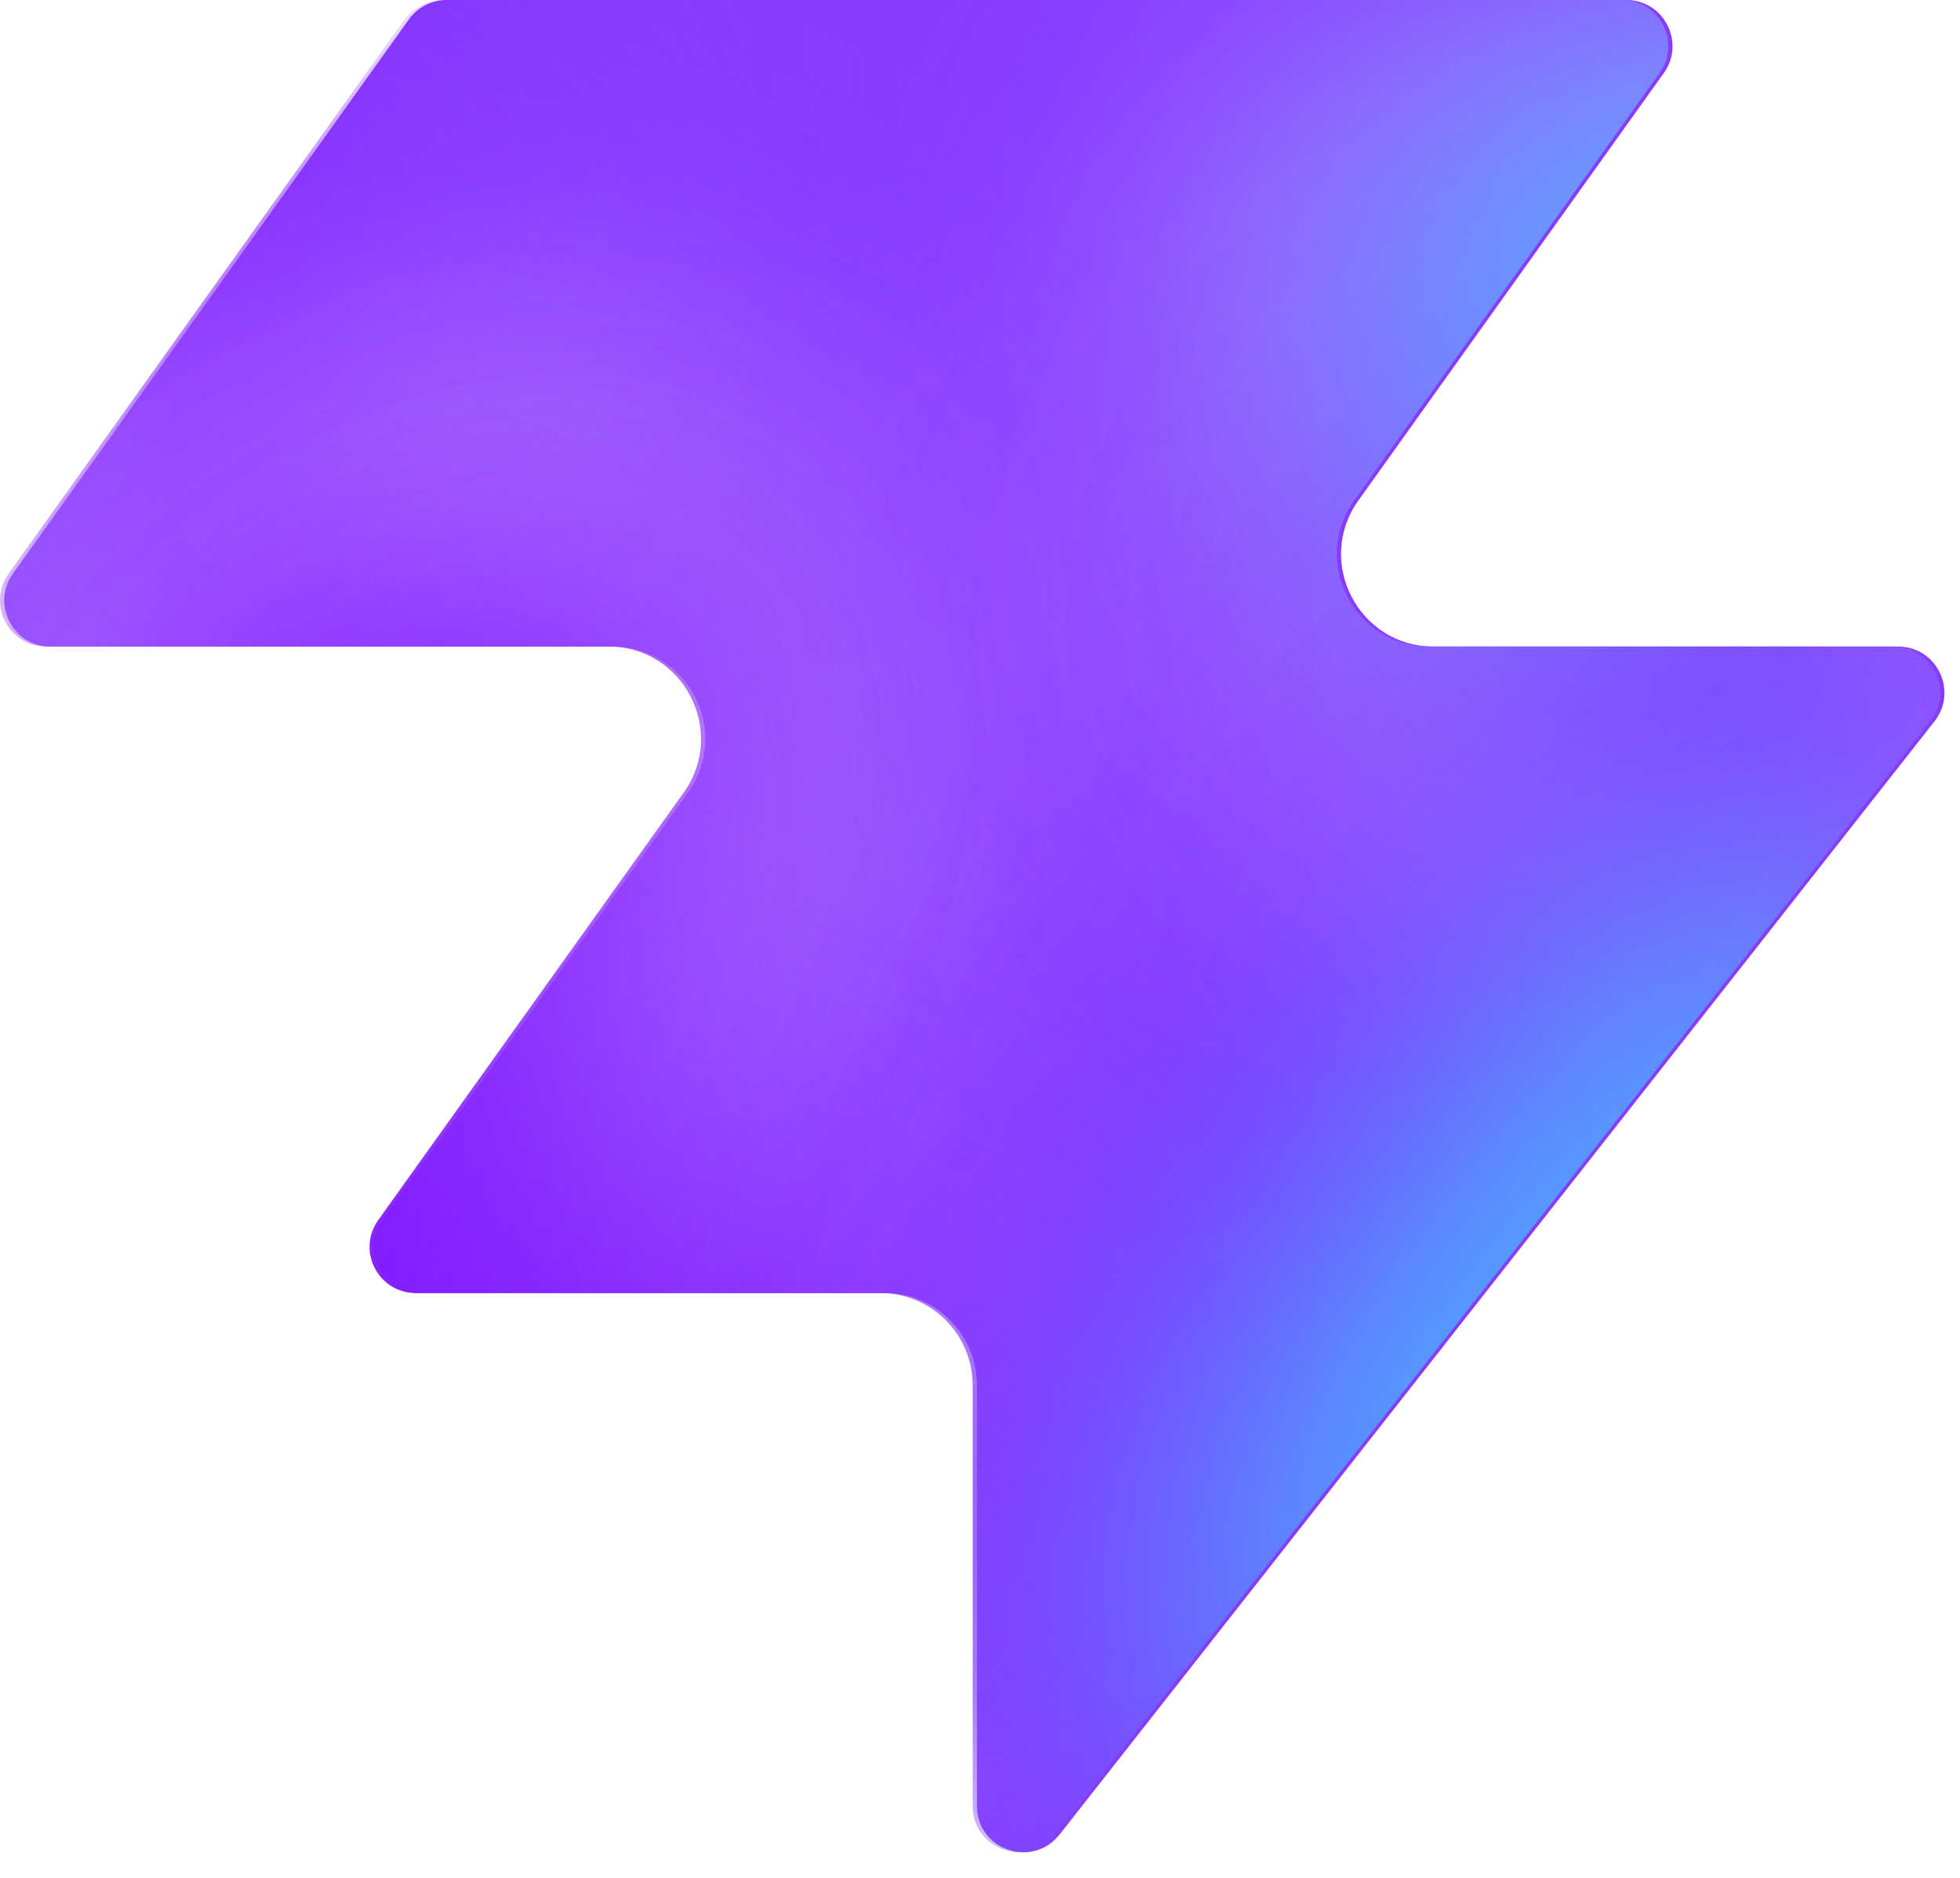
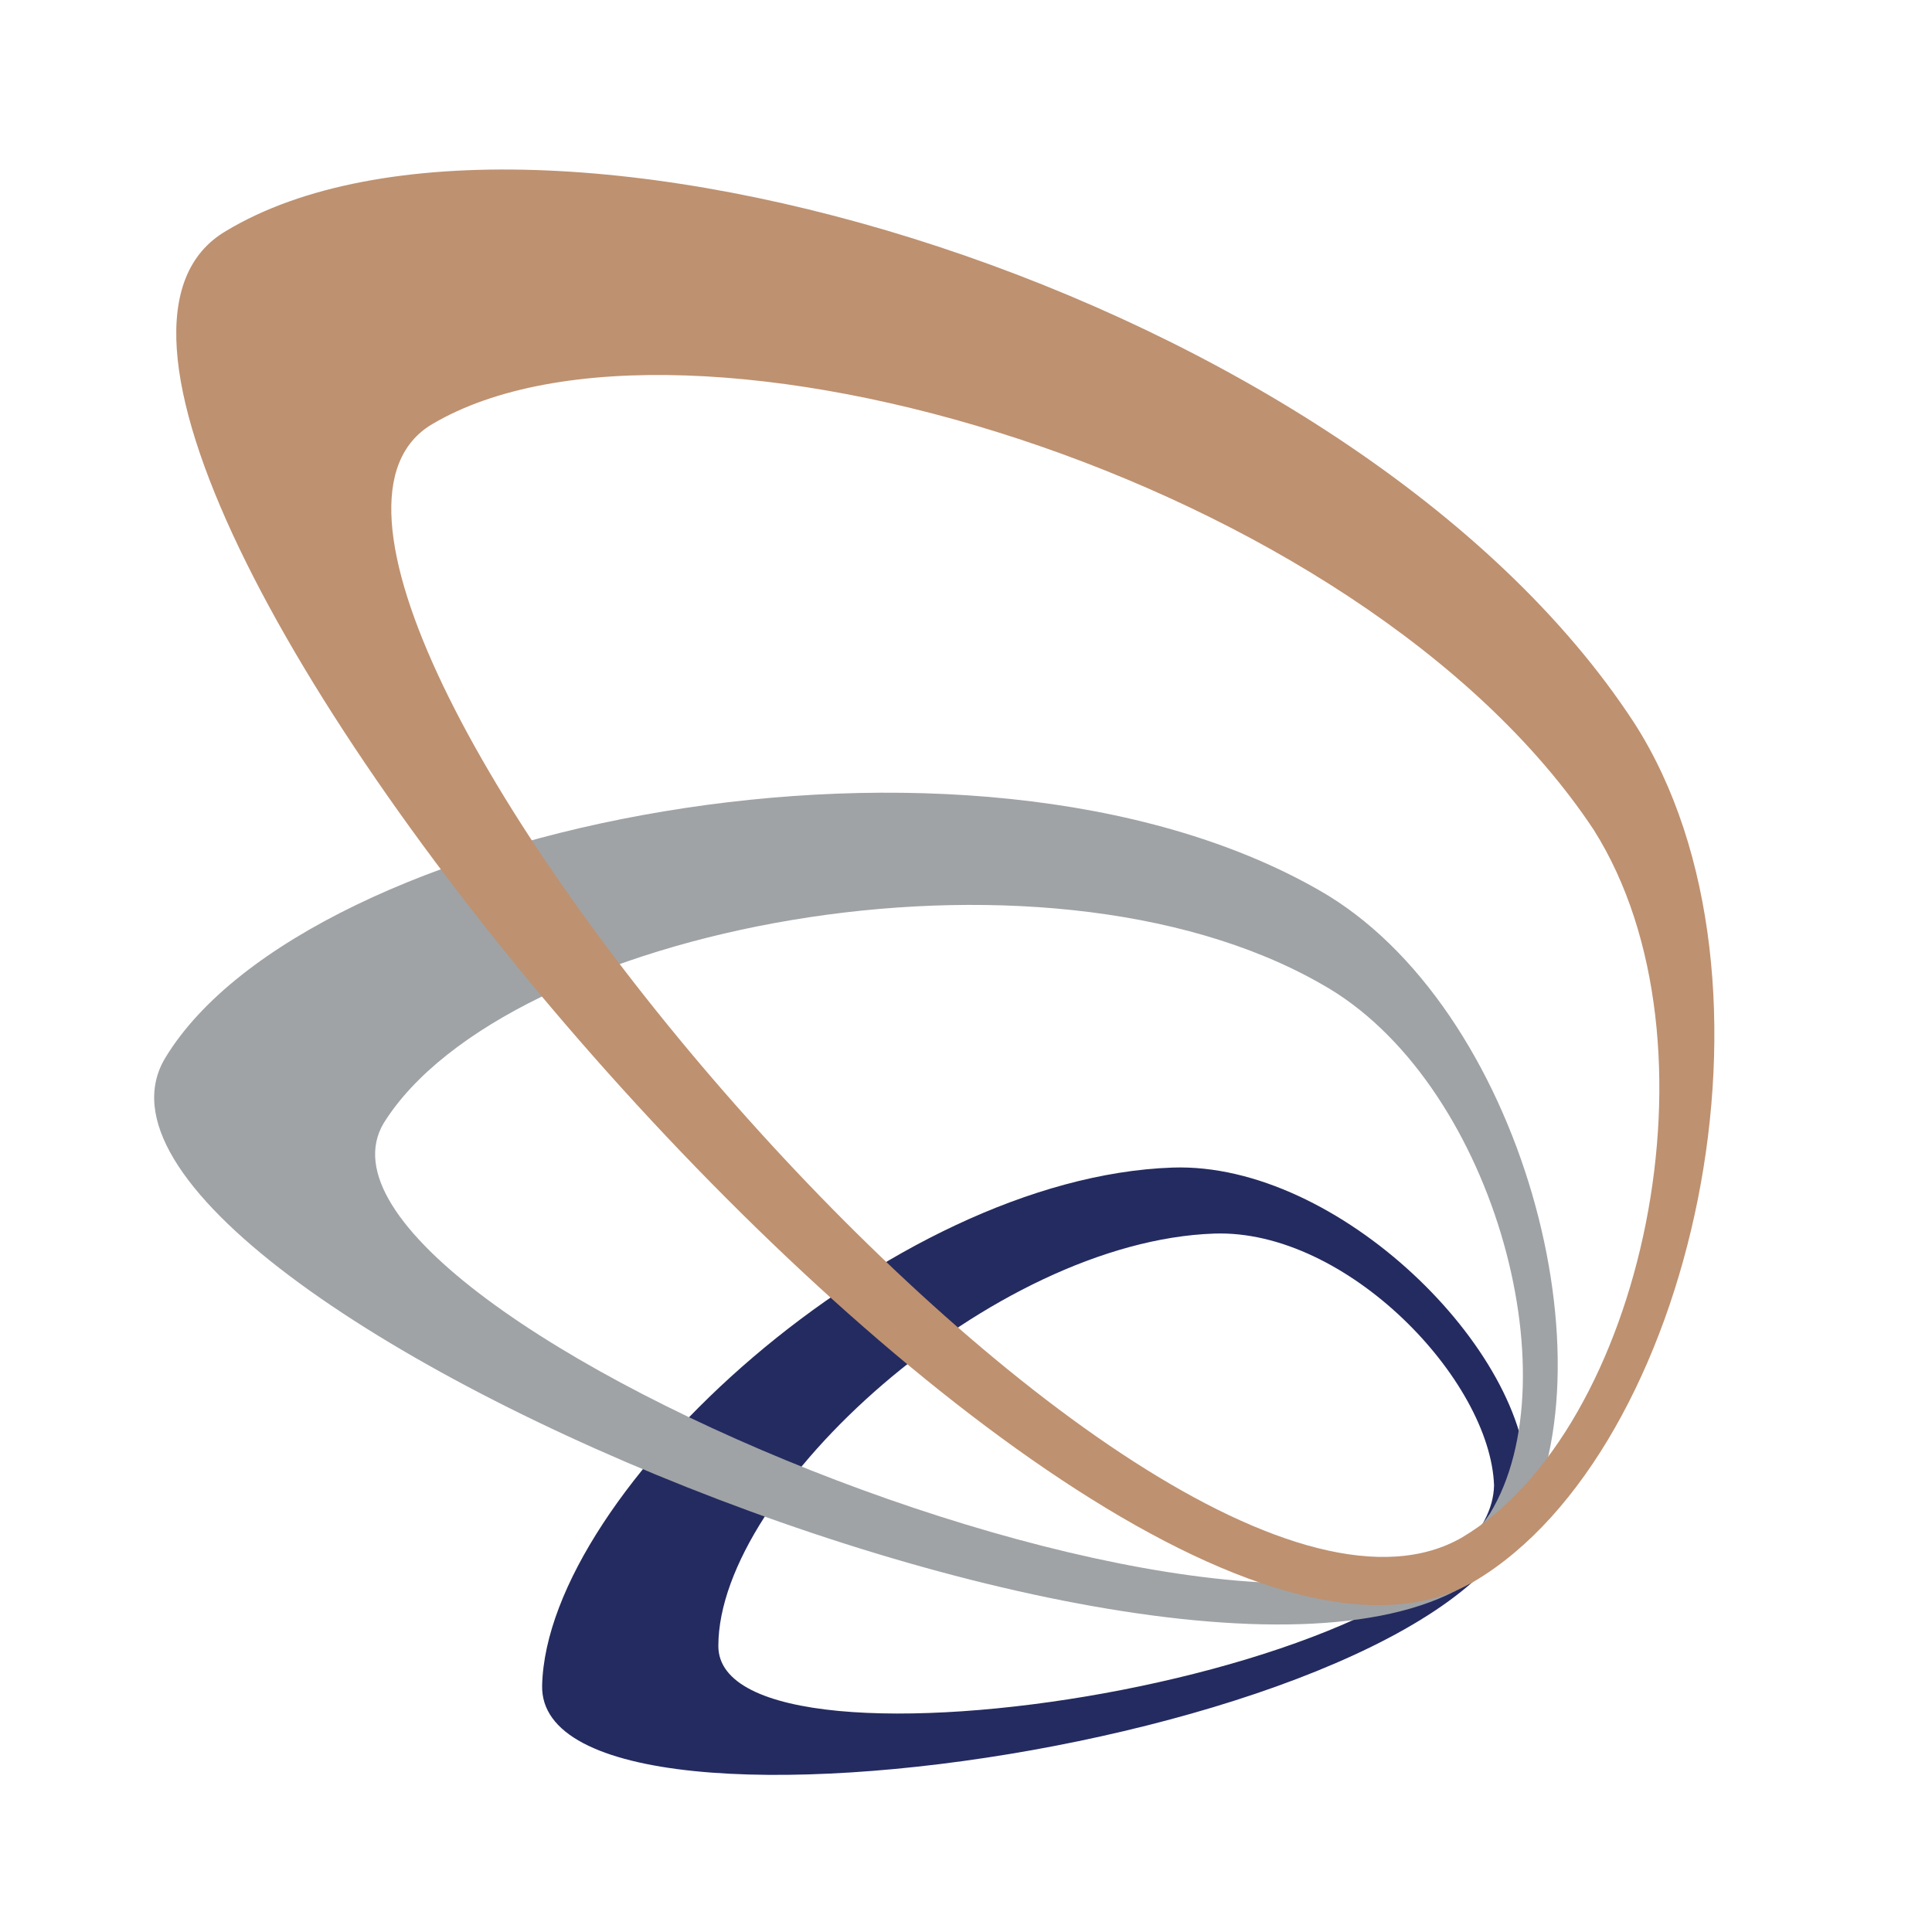
- <svg xmlns="http://www.w3.org/2000/svg" width="48" height="46" fill="none" viewBox="0 0 48 46">
-   <path fill="#863bff" d="M25.946 44.938c-.664.845-2.021.375-2.021-.698V33.937a2.26 2.26 0 0 0-2.262-2.262H10.287c-.92 0-1.456-1.04-.92-1.788l7.48-10.471c1.07-1.497 0-3.578-1.842-3.578H1.237c-.92 0-1.456-1.04-.92-1.788L10.013.474c.214-.297.556-.474.92-.474h28.894c.92 0 1.456 1.04.92 1.788l-7.48 10.471c-1.07 1.498 0 3.579 1.842 3.579h11.377c.943 0 1.473 1.088.89 1.83L25.947 44.94z" style="fill:#863bff;fill:color(display-p3 .525 .23 1);fill-opacity:1" />
-   <mask id="a" width="48" height="46" x="0" y="0" maskUnits="userSpaceOnUse" style="mask-type:alpha">
-     <path fill="#000" d="M25.842 44.938c-.664.844-2.021.375-2.021-.698V33.937a2.26 2.26 0 0 0-2.262-2.262H10.183c-.92 0-1.456-1.04-.92-1.788l7.48-10.471c1.07-1.498 0-3.579-1.842-3.579H1.133c-.92 0-1.456-1.04-.92-1.787L9.91.473c.214-.297.556-.474.92-.474h28.894c.92 0 1.456 1.04.92 1.788l-7.48 10.471c-1.07 1.498 0 3.578 1.842 3.578h11.377c.943 0 1.473 1.088.89 1.832L25.843 44.94z" style="fill:#000;fill-opacity:1" />
-   </mask>
-   <g mask="url(#a)">
-     <g filter="url(#b)">
-       <ellipse cx="5.508" cy="14.704" fill="#ede6ff" rx="5.508" ry="14.704" style="fill:#ede6ff;fill:color(display-p3 .927 .903 1);fill-opacity:1" transform="matrix(.00324 1 1 -.00324 -4.47 31.516)" />
-     </g>
-     <g filter="url(#c)">
-       <ellipse cx="10.399" cy="29.851" fill="#ede6ff" rx="10.399" ry="29.851" style="fill:#ede6ff;fill:color(display-p3 .927 .903 1);fill-opacity:1" transform="matrix(.00324 1 1 -.00324 -39.328 7.883)" />
-     </g>
-     <g filter="url(#d)">
-       <ellipse cx="5.508" cy="30.487" fill="#7e14ff" rx="5.508" ry="30.487" style="fill:#7e14ff;fill:color(display-p3 .492 .077 1);fill-opacity:1" transform="rotate(89.814 -25.913 -14.639)scale(1 -1)" />
-     </g>
-     <g filter="url(#e)">
-       <ellipse cx="5.508" cy="30.599" fill="#7e14ff" rx="5.508" ry="30.599" style="fill:#7e14ff;fill:color(display-p3 .492 .077 1);fill-opacity:1" transform="rotate(89.814 -32.644 -3.334)scale(1 -1)" />
-     </g>
-     <g filter="url(#f)">
-       <ellipse cx="5.508" cy="30.599" fill="#7e14ff" rx="5.508" ry="30.599" style="fill:#7e14ff;fill:color(display-p3 .492 .077 1);fill-opacity:1" transform="matrix(.00324 1 1 -.00324 -34.34 30.47)" />
-     </g>
-     <g filter="url(#g)">
-       <ellipse cx="14.072" cy="22.078" fill="#ede6ff" rx="14.072" ry="22.078" style="fill:#ede6ff;fill:color(display-p3 .927 .903 1);fill-opacity:1" transform="rotate(93.35 24.506 48.493)scale(-1 1)" />
-     </g>
-     <g filter="url(#h)">
-       <ellipse cx="3.47" cy="21.501" fill="#7e14ff" rx="3.47" ry="21.501" style="fill:#7e14ff;fill:color(display-p3 .492 .077 1);fill-opacity:1" transform="rotate(89.009 28.708 47.59)scale(-1 1)" />
-     </g>
-     <g filter="url(#i)">
-       <ellipse cx="3.47" cy="21.501" fill="#7e14ff" rx="3.47" ry="21.501" style="fill:#7e14ff;fill:color(display-p3 .492 .077 1);fill-opacity:1" transform="rotate(89.009 28.708 47.59)scale(-1 1)" />
-     </g>
-     <g filter="url(#j)">
-       <ellipse cx=".387" cy="8.972" fill="#7e14ff" rx="4.407" ry="29.108" style="fill:#7e14ff;fill:color(display-p3 .492 .077 1);fill-opacity:1" transform="rotate(39.51 .387 8.972)" />
-     </g>
-     <g filter="url(#k)">
-       <ellipse cx="47.523" cy="-6.092" fill="#7e14ff" rx="4.407" ry="29.108" style="fill:#7e14ff;fill:color(display-p3 .492 .077 1);fill-opacity:1" transform="rotate(37.892 47.523 -6.092)" />
-     </g>
-     <g filter="url(#l)">
-       <ellipse cx="41.412" cy="6.333" fill="#47bfff" rx="5.971" ry="9.665" style="fill:#47bfff;fill:color(display-p3 .28 .748 1);fill-opacity:1" transform="rotate(37.892 41.412 6.333)" />
-     </g>
-     <g filter="url(#m)">
-       <ellipse cx="-1.879" cy="38.332" fill="#7e14ff" rx="4.407" ry="29.108" style="fill:#7e14ff;fill:color(display-p3 .492 .077 1);fill-opacity:1" transform="rotate(37.892 -1.88 38.332)" />
-     </g>
-     <g filter="url(#n)">
-       <ellipse cx="-1.879" cy="38.332" fill="#7e14ff" rx="4.407" ry="29.108" style="fill:#7e14ff;fill:color(display-p3 .492 .077 1);fill-opacity:1" transform="rotate(37.892 -1.88 38.332)" />
-     </g>
-     <g filter="url(#o)">
-       <ellipse cx="35.651" cy="29.907" fill="#7e14ff" rx="4.407" ry="29.108" style="fill:#7e14ff;fill:color(display-p3 .492 .077 1);fill-opacity:1" transform="rotate(37.892 35.651 29.907)" />
-     </g>
-     <g filter="url(#p)">
-       <ellipse cx="38.418" cy="32.4" fill="#47bfff" rx="5.971" ry="15.297" style="fill:#47bfff;fill:color(display-p3 .28 .748 1);fill-opacity:1" transform="rotate(37.892 38.418 32.4)" />
-     </g>
-   </g>
+ <svg xmlns="http://www.w3.org/2000/svg" id="Layer_1" version="1.1" viewBox="0 0 512 512">
  <defs>
-     <filter id="b" width="60.045" height="41.654" x="-19.77" y="16.149" color-interpolation-filters="sRGB" filterUnits="userSpaceOnUse">
-       <feFlood flood-opacity="0" result="BackgroundImageFix" />
-       <feBlend in="SourceGraphic" in2="BackgroundImageFix" result="shape" />
-       <feGaussianBlur result="effect1_foregroundBlur_2002_17158" stdDeviation="7.659" />
-     </filter>
-     <filter id="c" width="90.34" height="51.437" x="-54.613" y="-7.533" color-interpolation-filters="sRGB" filterUnits="userSpaceOnUse">
-       <feFlood flood-opacity="0" result="BackgroundImageFix" />
-       <feBlend in="SourceGraphic" in2="BackgroundImageFix" result="shape" />
-       <feGaussianBlur result="effect1_foregroundBlur_2002_17158" stdDeviation="7.659" />
-     </filter>
-     <filter id="d" width="79.355" height="29.4" x="-49.64" y="2.03" color-interpolation-filters="sRGB" filterUnits="userSpaceOnUse">
-       <feFlood flood-opacity="0" result="BackgroundImageFix" />
-       <feBlend in="SourceGraphic" in2="BackgroundImageFix" result="shape" />
-       <feGaussianBlur result="effect1_foregroundBlur_2002_17158" stdDeviation="4.596" />
-     </filter>
-     <filter id="e" width="79.579" height="29.4" x="-45.045" y="20.029" color-interpolation-filters="sRGB" filterUnits="userSpaceOnUse">
-       <feFlood flood-opacity="0" result="BackgroundImageFix" />
-       <feBlend in="SourceGraphic" in2="BackgroundImageFix" result="shape" />
-       <feGaussianBlur result="effect1_foregroundBlur_2002_17158" stdDeviation="4.596" />
-     </filter>
-     <filter id="f" width="79.579" height="29.4" x="-43.513" y="21.178" color-interpolation-filters="sRGB" filterUnits="userSpaceOnUse">
-       <feFlood flood-opacity="0" result="BackgroundImageFix" />
-       <feBlend in="SourceGraphic" in2="BackgroundImageFix" result="shape" />
-       <feGaussianBlur result="effect1_foregroundBlur_2002_17158" stdDeviation="4.596" />
-     </filter>
-     <filter id="g" width="74.749" height="58.852" x="15.756" y="-17.901" color-interpolation-filters="sRGB" filterUnits="userSpaceOnUse">
-       <feFlood flood-opacity="0" result="BackgroundImageFix" />
-       <feBlend in="SourceGraphic" in2="BackgroundImageFix" result="shape" />
-       <feGaussianBlur result="effect1_foregroundBlur_2002_17158" stdDeviation="7.659" />
-     </filter>
-     <filter id="h" width="61.377" height="25.362" x="23.548" y="2.284" color-interpolation-filters="sRGB" filterUnits="userSpaceOnUse">
-       <feFlood flood-opacity="0" result="BackgroundImageFix" />
-       <feBlend in="SourceGraphic" in2="BackgroundImageFix" result="shape" />
-       <feGaussianBlur result="effect1_foregroundBlur_2002_17158" stdDeviation="4.596" />
-     </filter>
-     <filter id="i" width="61.377" height="25.362" x="23.548" y="2.284" color-interpolation-filters="sRGB" filterUnits="userSpaceOnUse">
-       <feFlood flood-opacity="0" result="BackgroundImageFix" />
-       <feBlend in="SourceGraphic" in2="BackgroundImageFix" result="shape" />
-       <feGaussianBlur result="effect1_foregroundBlur_2002_17158" stdDeviation="4.596" />
-     </filter>
-     <filter id="j" width="56.045" height="63.649" x="-27.636" y="-22.853" color-interpolation-filters="sRGB" filterUnits="userSpaceOnUse">
-       <feFlood flood-opacity="0" result="BackgroundImageFix" />
-       <feBlend in="SourceGraphic" in2="BackgroundImageFix" result="shape" />
-       <feGaussianBlur result="effect1_foregroundBlur_2002_17158" stdDeviation="4.596" />
-     </filter>
-     <filter id="k" width="54.814" height="64.646" x="20.116" y="-38.415" color-interpolation-filters="sRGB" filterUnits="userSpaceOnUse">
-       <feFlood flood-opacity="0" result="BackgroundImageFix" />
-       <feBlend in="SourceGraphic" in2="BackgroundImageFix" result="shape" />
-       <feGaussianBlur result="effect1_foregroundBlur_2002_17158" stdDeviation="4.596" />
-     </filter>
-     <filter id="l" width="33.541" height="35.313" x="24.641" y="-11.323" color-interpolation-filters="sRGB" filterUnits="userSpaceOnUse">
-       <feFlood flood-opacity="0" result="BackgroundImageFix" />
-       <feBlend in="SourceGraphic" in2="BackgroundImageFix" result="shape" />
-       <feGaussianBlur result="effect1_foregroundBlur_2002_17158" stdDeviation="4.596" />
-     </filter>
-     <filter id="m" width="54.814" height="64.646" x="-29.286" y="6.009" color-interpolation-filters="sRGB" filterUnits="userSpaceOnUse">
-       <feFlood flood-opacity="0" result="BackgroundImageFix" />
-       <feBlend in="SourceGraphic" in2="BackgroundImageFix" result="shape" />
-       <feGaussianBlur result="effect1_foregroundBlur_2002_17158" stdDeviation="4.596" />
-     </filter>
-     <filter id="n" width="54.814" height="64.646" x="-29.286" y="6.009" color-interpolation-filters="sRGB" filterUnits="userSpaceOnUse">
-       <feFlood flood-opacity="0" result="BackgroundImageFix" />
-       <feBlend in="SourceGraphic" in2="BackgroundImageFix" result="shape" />
-       <feGaussianBlur result="effect1_foregroundBlur_2002_17158" stdDeviation="4.596" />
-     </filter>
-     <filter id="o" width="54.814" height="64.646" x="8.244" y="-2.416" color-interpolation-filters="sRGB" filterUnits="userSpaceOnUse">
-       <feFlood flood-opacity="0" result="BackgroundImageFix" />
-       <feBlend in="SourceGraphic" in2="BackgroundImageFix" result="shape" />
-       <feGaussianBlur result="effect1_foregroundBlur_2002_17158" stdDeviation="4.596" />
-     </filter>
-     <filter id="p" width="39.409" height="43.623" x="18.713" y="10.588" color-interpolation-filters="sRGB" filterUnits="userSpaceOnUse">
-       <feFlood flood-opacity="0" result="BackgroundImageFix" />
-       <feBlend in="SourceGraphic" in2="BackgroundImageFix" result="shape" />
-       <feGaussianBlur result="effect1_foregroundBlur_2002_17158" stdDeviation="4.596" />
-     </filter>
+     <style>
+       .st0 {
+         fill: #9fa3a6;
+       }
+ 
+       .st0, .st1, .st2 {
+         fill-rule: evenodd;
+       }
+ 
+       .st1 {
+         fill: #242b60;
+       }
+ 
+       .st2 {
+         fill: #be9170;
+       }
+     </style>
  </defs>
+   <path class="st1" d="M310.75,309.42c-74.78,2.57-165.83,85.53-167.08,137.25-1.19,51.84,260.31,11.63,261.06-53.28.45-35.41-50.01-85.48-93.98-83.97h0ZM395.94,393.68c-1.24,50.29-205.74,82.35-205.57,42.49.02-41.34,72.63-107.23,131.41-109.26,35.14-1.21,73.2,38.81,74.16,66.76h0Z" />
+   <path class="st0" d="M349.45,235.84c-92.91-53.03-268.09-17.26-305.58,44.39-38.86,63.53,309.84,206.54,358.33,126.62,26.56-43.75,1.2-140.45-52.75-171.01h0ZM394.82,401.14c-40.46,63.35-323.55-52.46-293.13-103.51,32.11-51.45,173.65-79.83,248.62-36.78,44.97,25.18,66.68,104.12,44.51,140.29h0Z" />
+   <path class="st2" d="M433.09,191.59C358.63,77.47,140.56,12.68,59.92,61.2c-80.65,47.15,230.21,417.35,331.05,357.71,57.55-34.42,85.69-159.47,42.12-227.32h0ZM387.61,407.35C304.18,456.03,48.23,151.59,114.54,112.4c66.18-39.15,245.77,13.78,307.85,107.57,35.58,56.43,12.73,159.05-34.79,187.38h0Z" />
</svg>
